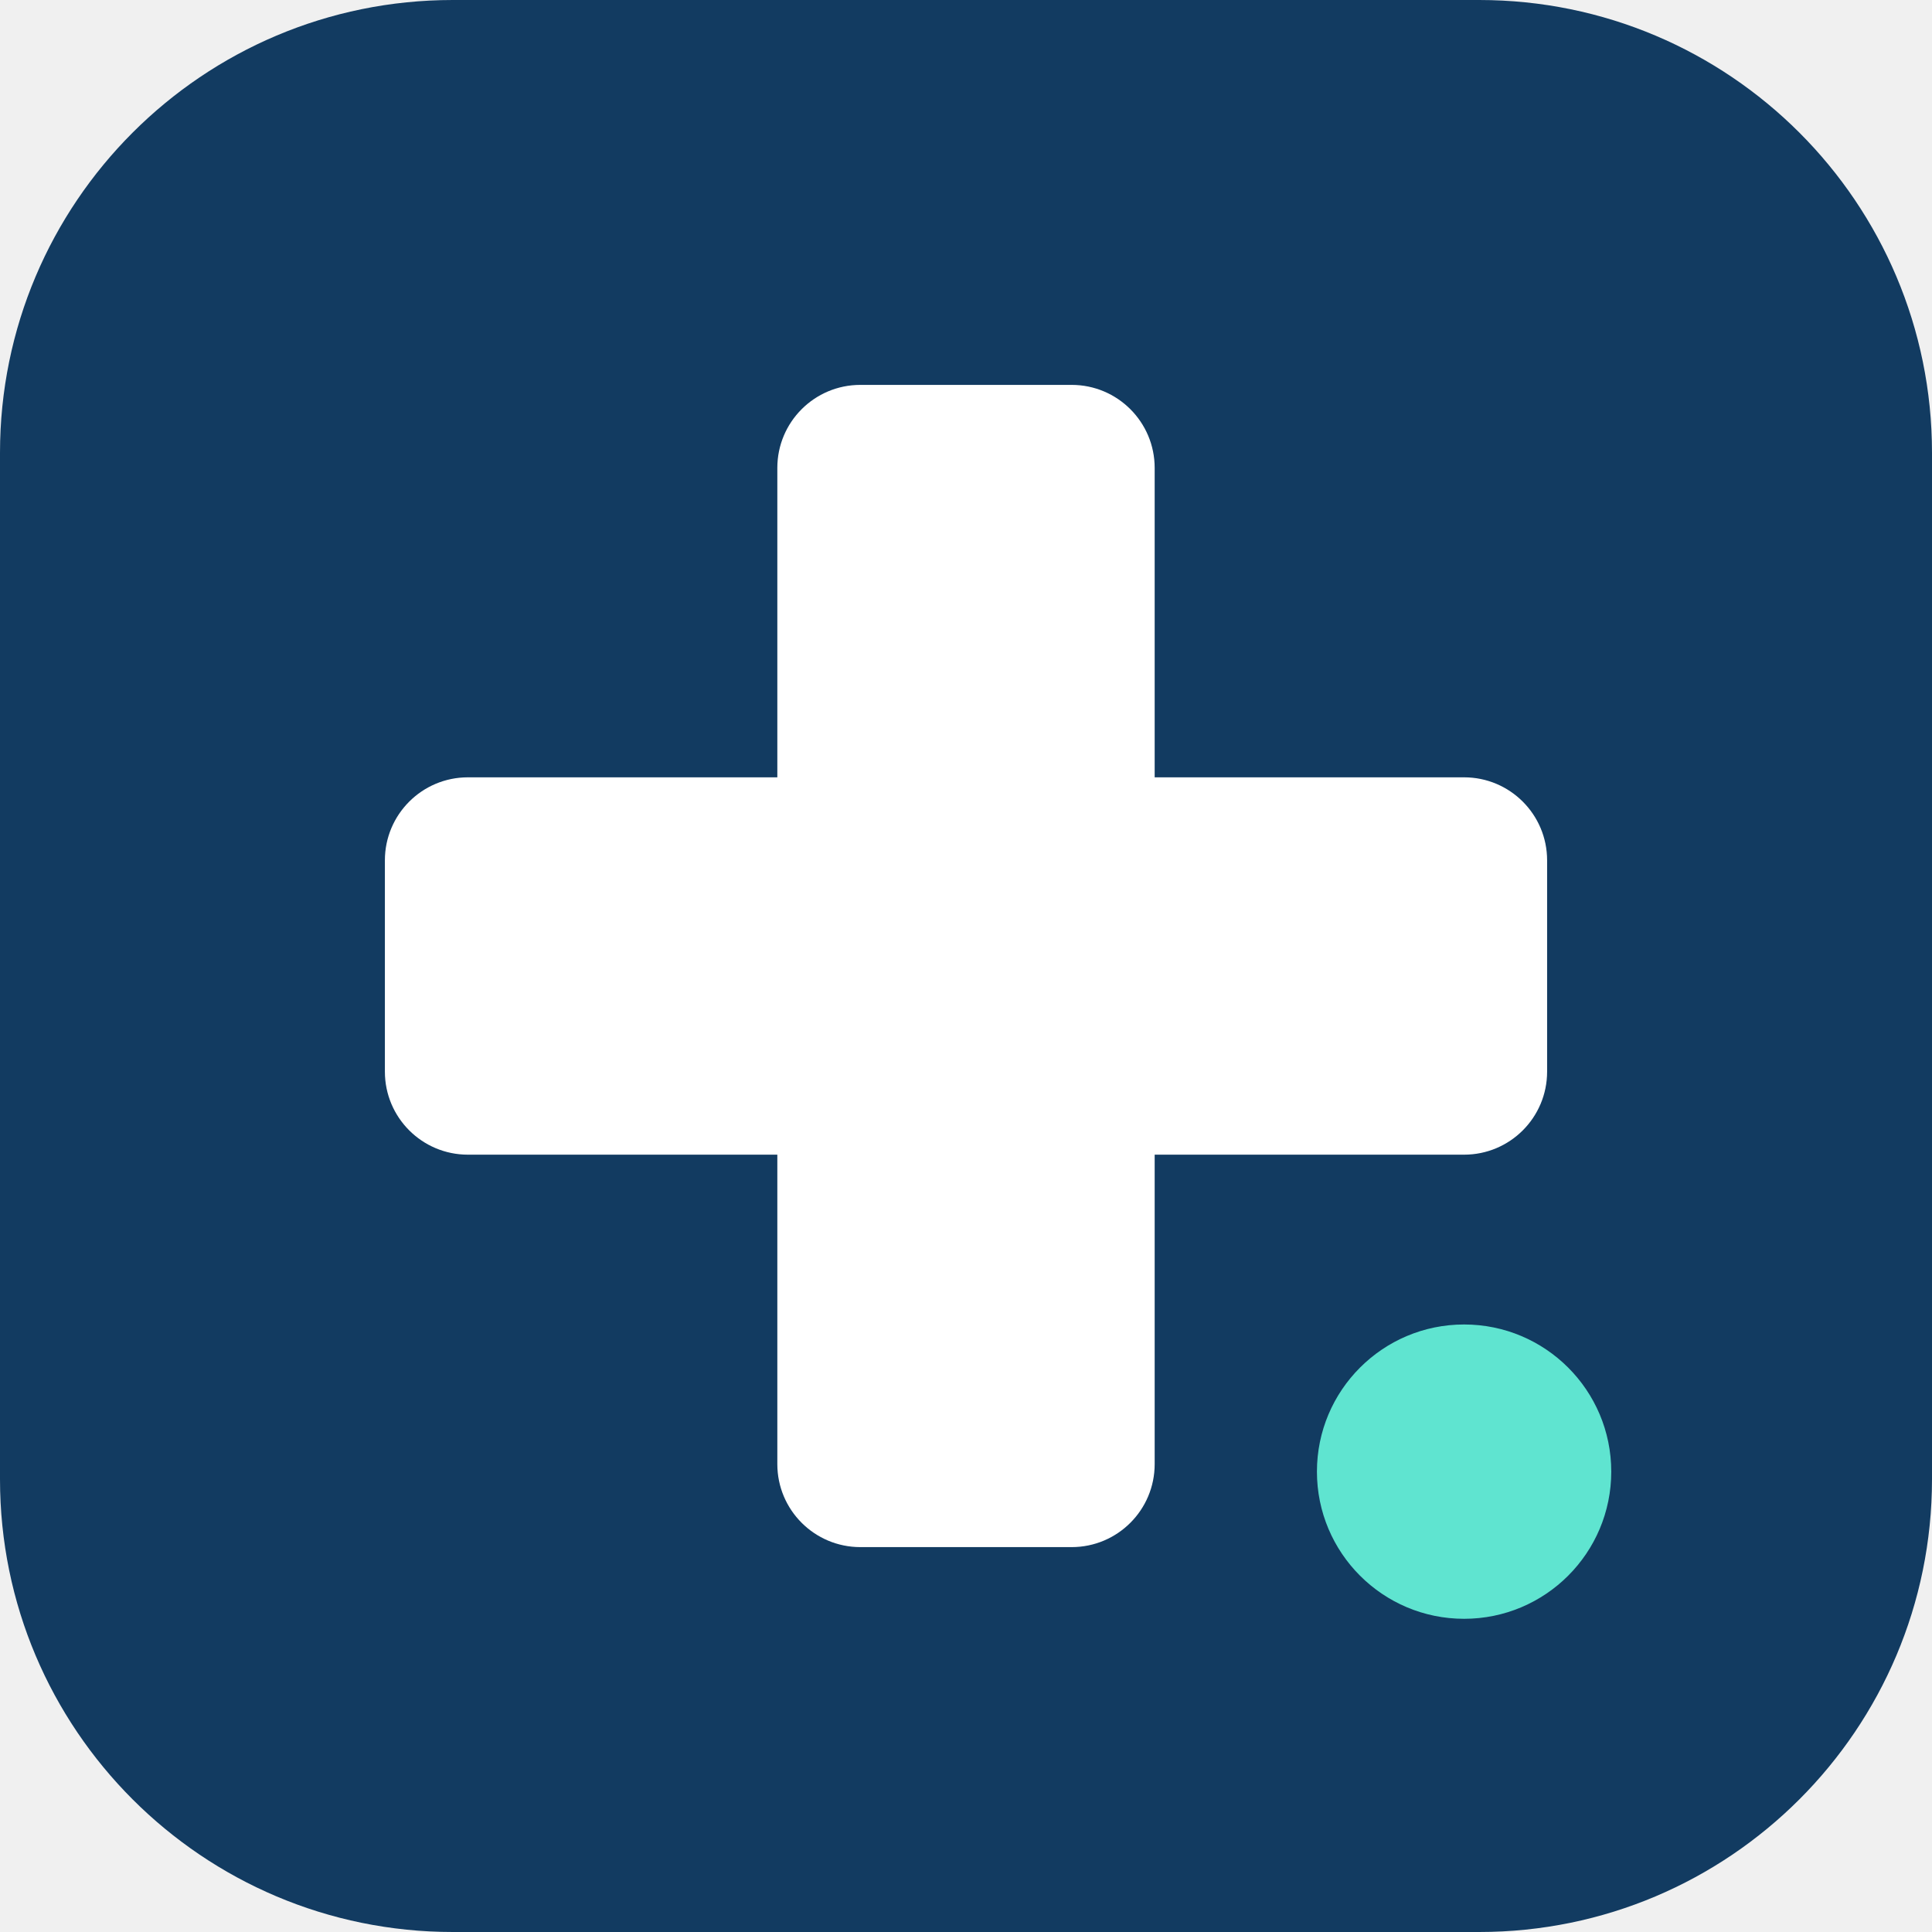
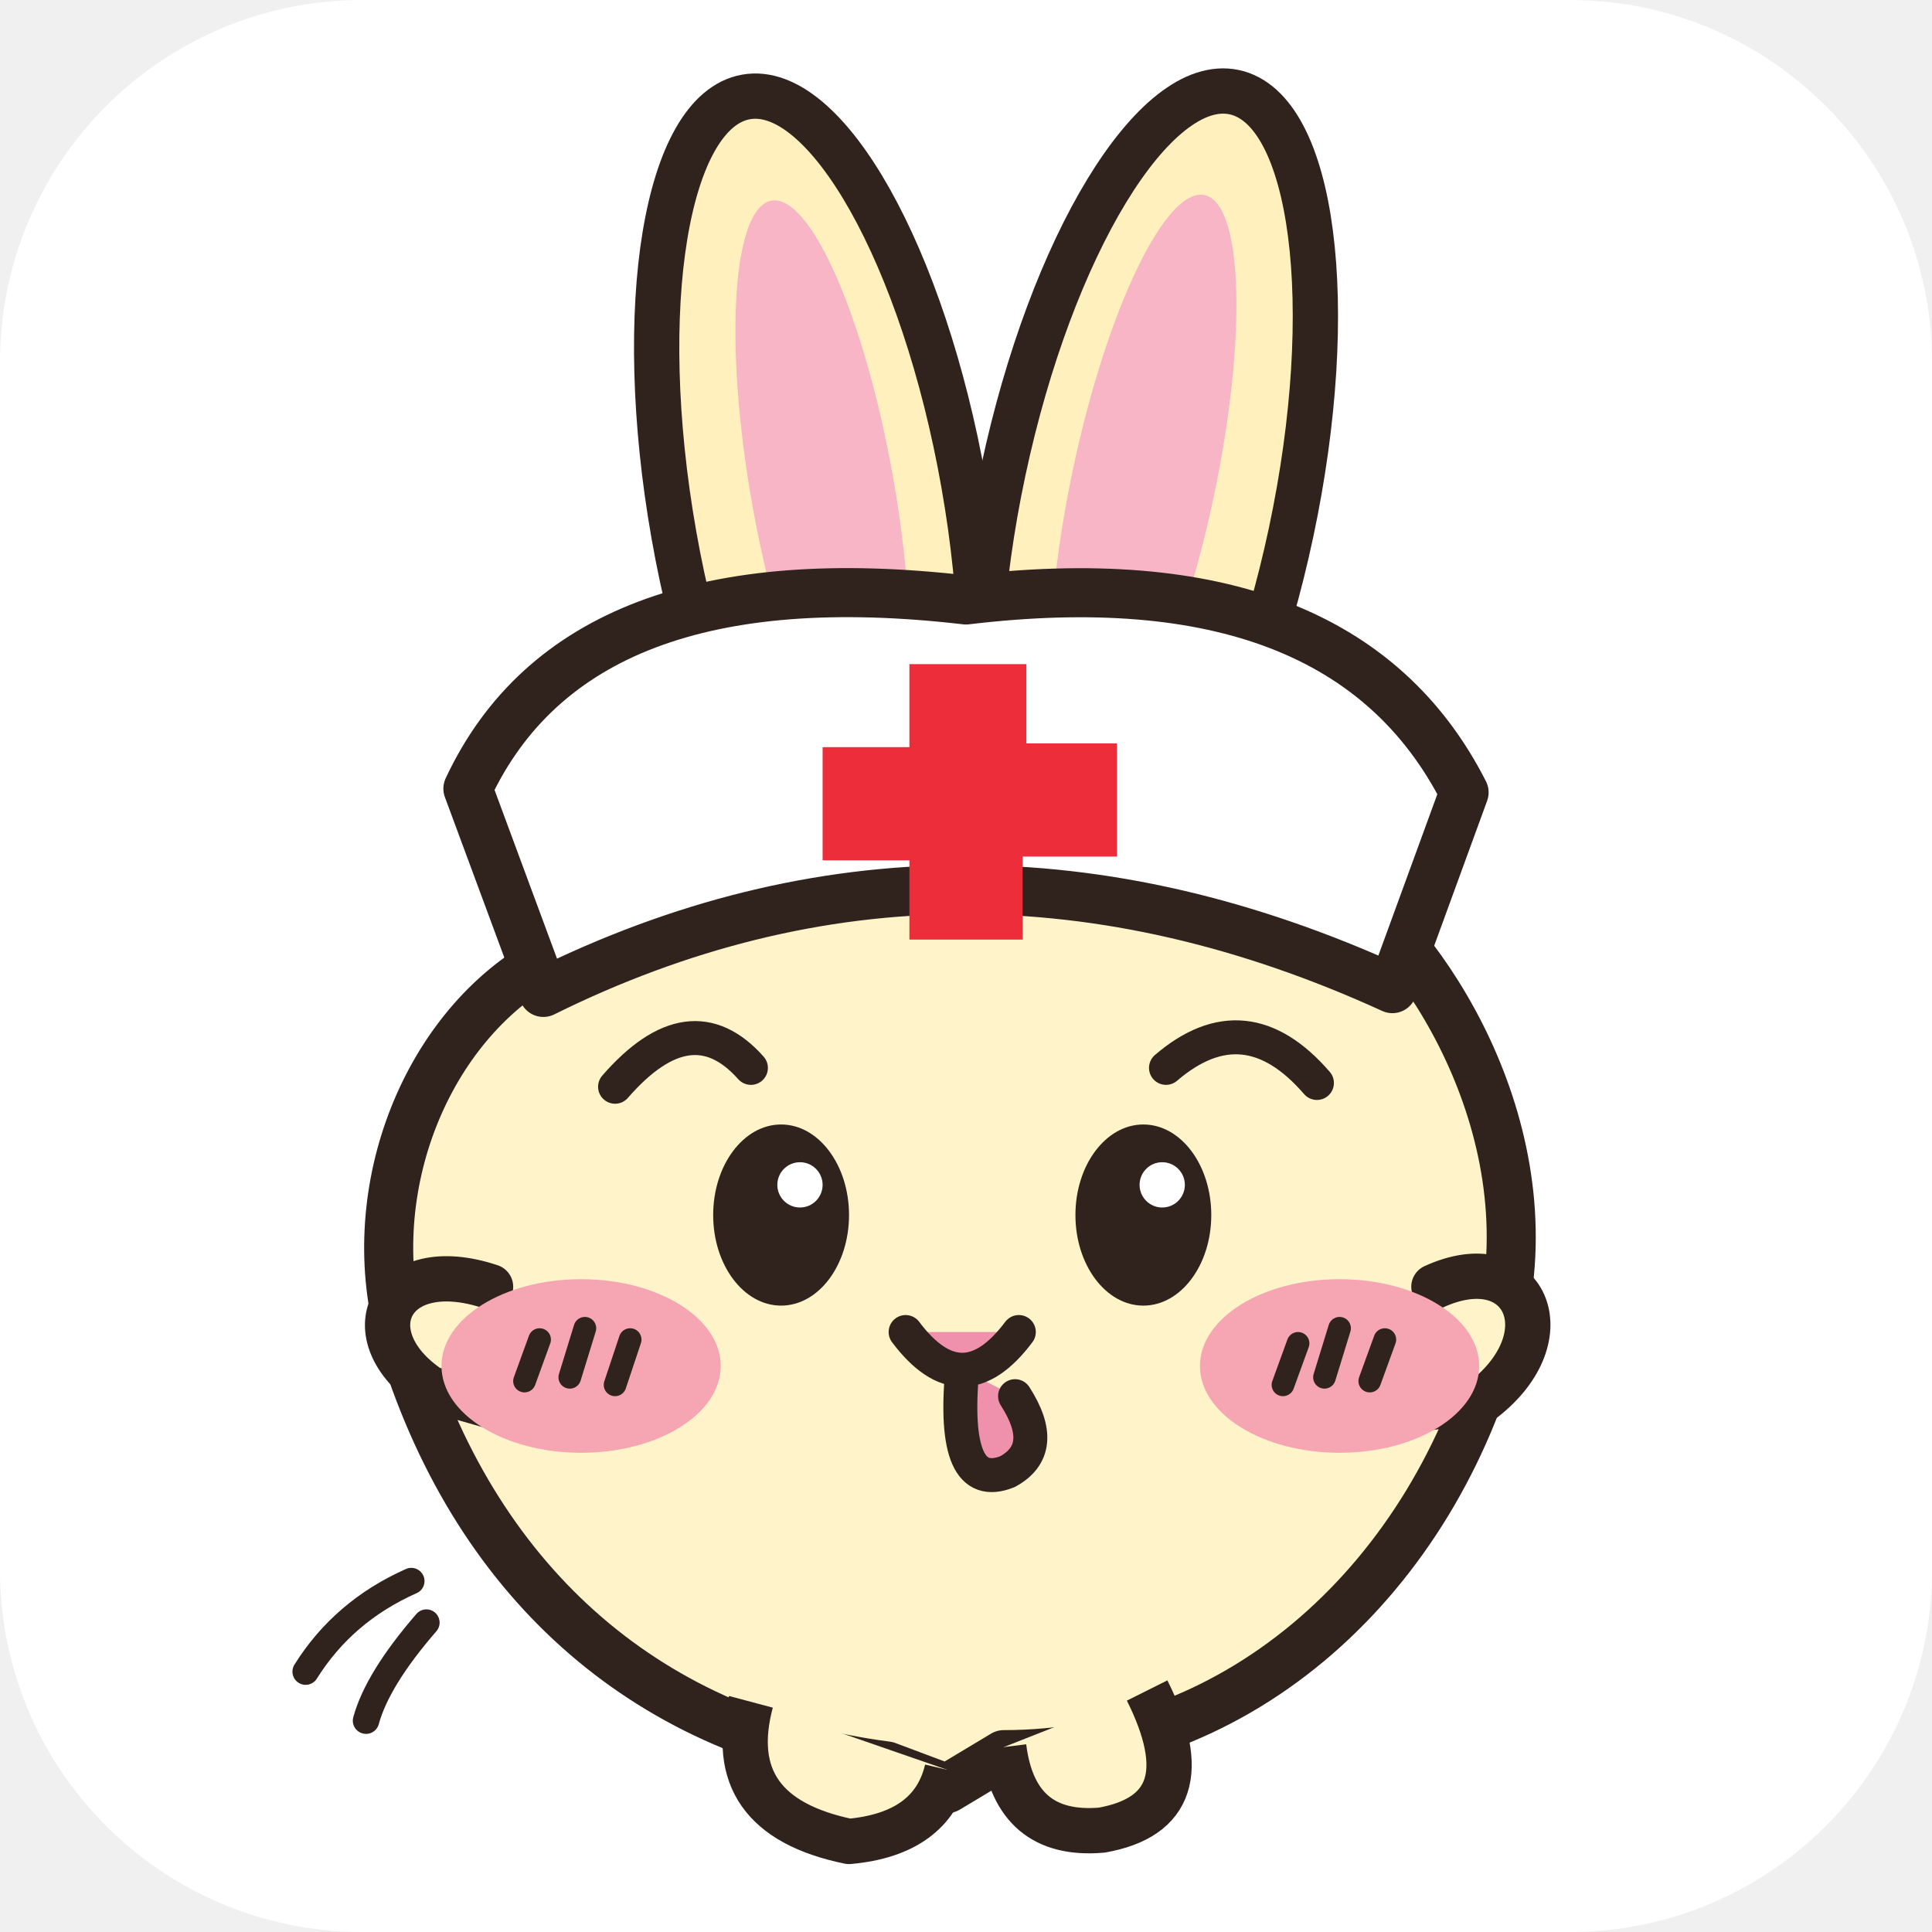
- <svg xmlns="http://www.w3.org/2000/svg" width="512" height="512" viewBox="0 0 512 512">
-   <rect width="512" height="512" rx="120" fill="#123b61" />
-   <rect x="206" y="102" width="100" height="308" rx="22" fill="white" />
-   <rect x="102" y="206" width="308" height="100" rx="22" fill="white" />
-   <circle cx="388" cy="390" r="39" fill="#5fe4d0" />
+ <svg xmlns="http://www.w3.org/2000/svg" viewBox="0 0 512 512" width="512" height="512" role="img" aria-label="흰 간호사 모자와 빨간 십자가를 쓴 노란 우사기">
+   <rect width="512" height="512" rx="96" fill="#fff" />
+   <ellipse cx="217" cy="135" rx="39" ry="111" fill="#fff0bd" stroke="#30221d" stroke-width="12" transform="rotate(-10 217 135)" />
+   <ellipse cx="218" cy="130" rx="19" ry="78" fill="#f7b5c5" transform="rotate(-10 218 130)" />
+   <ellipse cx="304" cy="133" rx="39" ry="111" fill="#fff0bd" stroke="#30221d" stroke-width="12" transform="rotate(12 304 133)" />
+   <ellipse cx="303" cy="128" rx="19" ry="78" fill="#f7b5c5" transform="rotate(12 303 128)" />
+   <path d="M142 256C111 275 95 319 107 357C127 421 173 460 235 468L251 474L266 465C329 465 380 418 397 354C411 303 380 253 356 235C326 206 187 202 142 256Z" fill="#fff3ca" stroke="#30221d" stroke-width="13" stroke-linejoin="round" />
+   <path d="M130 341C103 332 93 354 114 368L135 374M380 341C404 330 415 354 393 371L372 374" fill="#fff3ca" stroke="#30221d" stroke-width="12" stroke-linecap="round" />
+   <path d="M199 451Q191 481 225 488Q247 486 251 469M266 463Q269 487 292 485Q320 480 304 448" fill="#fff3ca" stroke="#30221d" stroke-width="12" stroke-linejoin="round" />
+   <path d="M124 209Q153 147 256 159Q356 147 388 210L369 262Q253 209 144 263Z" fill="#fff" stroke="#30221d" stroke-width="13" stroke-linejoin="round" />
+   <path d="M241 176H272V197H296V227H271V249H241V228H218V198H241Z" fill="#ed2d3a" />
+   <path d="M163 288Q183 265 199 283M309 283Q330 265 349 287" fill="none" stroke="#30221d" stroke-width="9" stroke-linecap="round" />
+   <ellipse cx="207" cy="322" rx="18" ry="24" fill="#30221d" />
+   <ellipse cx="303" cy="322" rx="18" ry="24" fill="#30221d" />
+   <circle cx="212" cy="314" r="6" fill="white" />
+   <circle cx="308" cy="314" r="6" fill="white" />
+   <ellipse cx="154" cy="362" rx="37" ry="23" fill="#f6a5b2" />
+   <ellipse cx="355" cy="362" rx="37" ry="23" fill="#f6a5b2" />
+   <path d="M143 355L139 366M155 352L151 365M167 355L163 367M344 356L340 367M355 352L351 365M367 355L363 366" stroke="#30221d" stroke-width="6" stroke-linecap="round" />
+   <path d="M240 353Q255 373 270 353M255 363Q252 396 267 390Q278 384 269 370" stroke="#30221d" stroke-width="9" stroke-linecap="round" stroke-linejoin="round" fill="#ef91ad" />
+   <path d="M109 419Q91 427 81 443M113 430Q100 445 97 456" stroke="#30221d" stroke-width="7" stroke-linecap="round" />
</svg>
